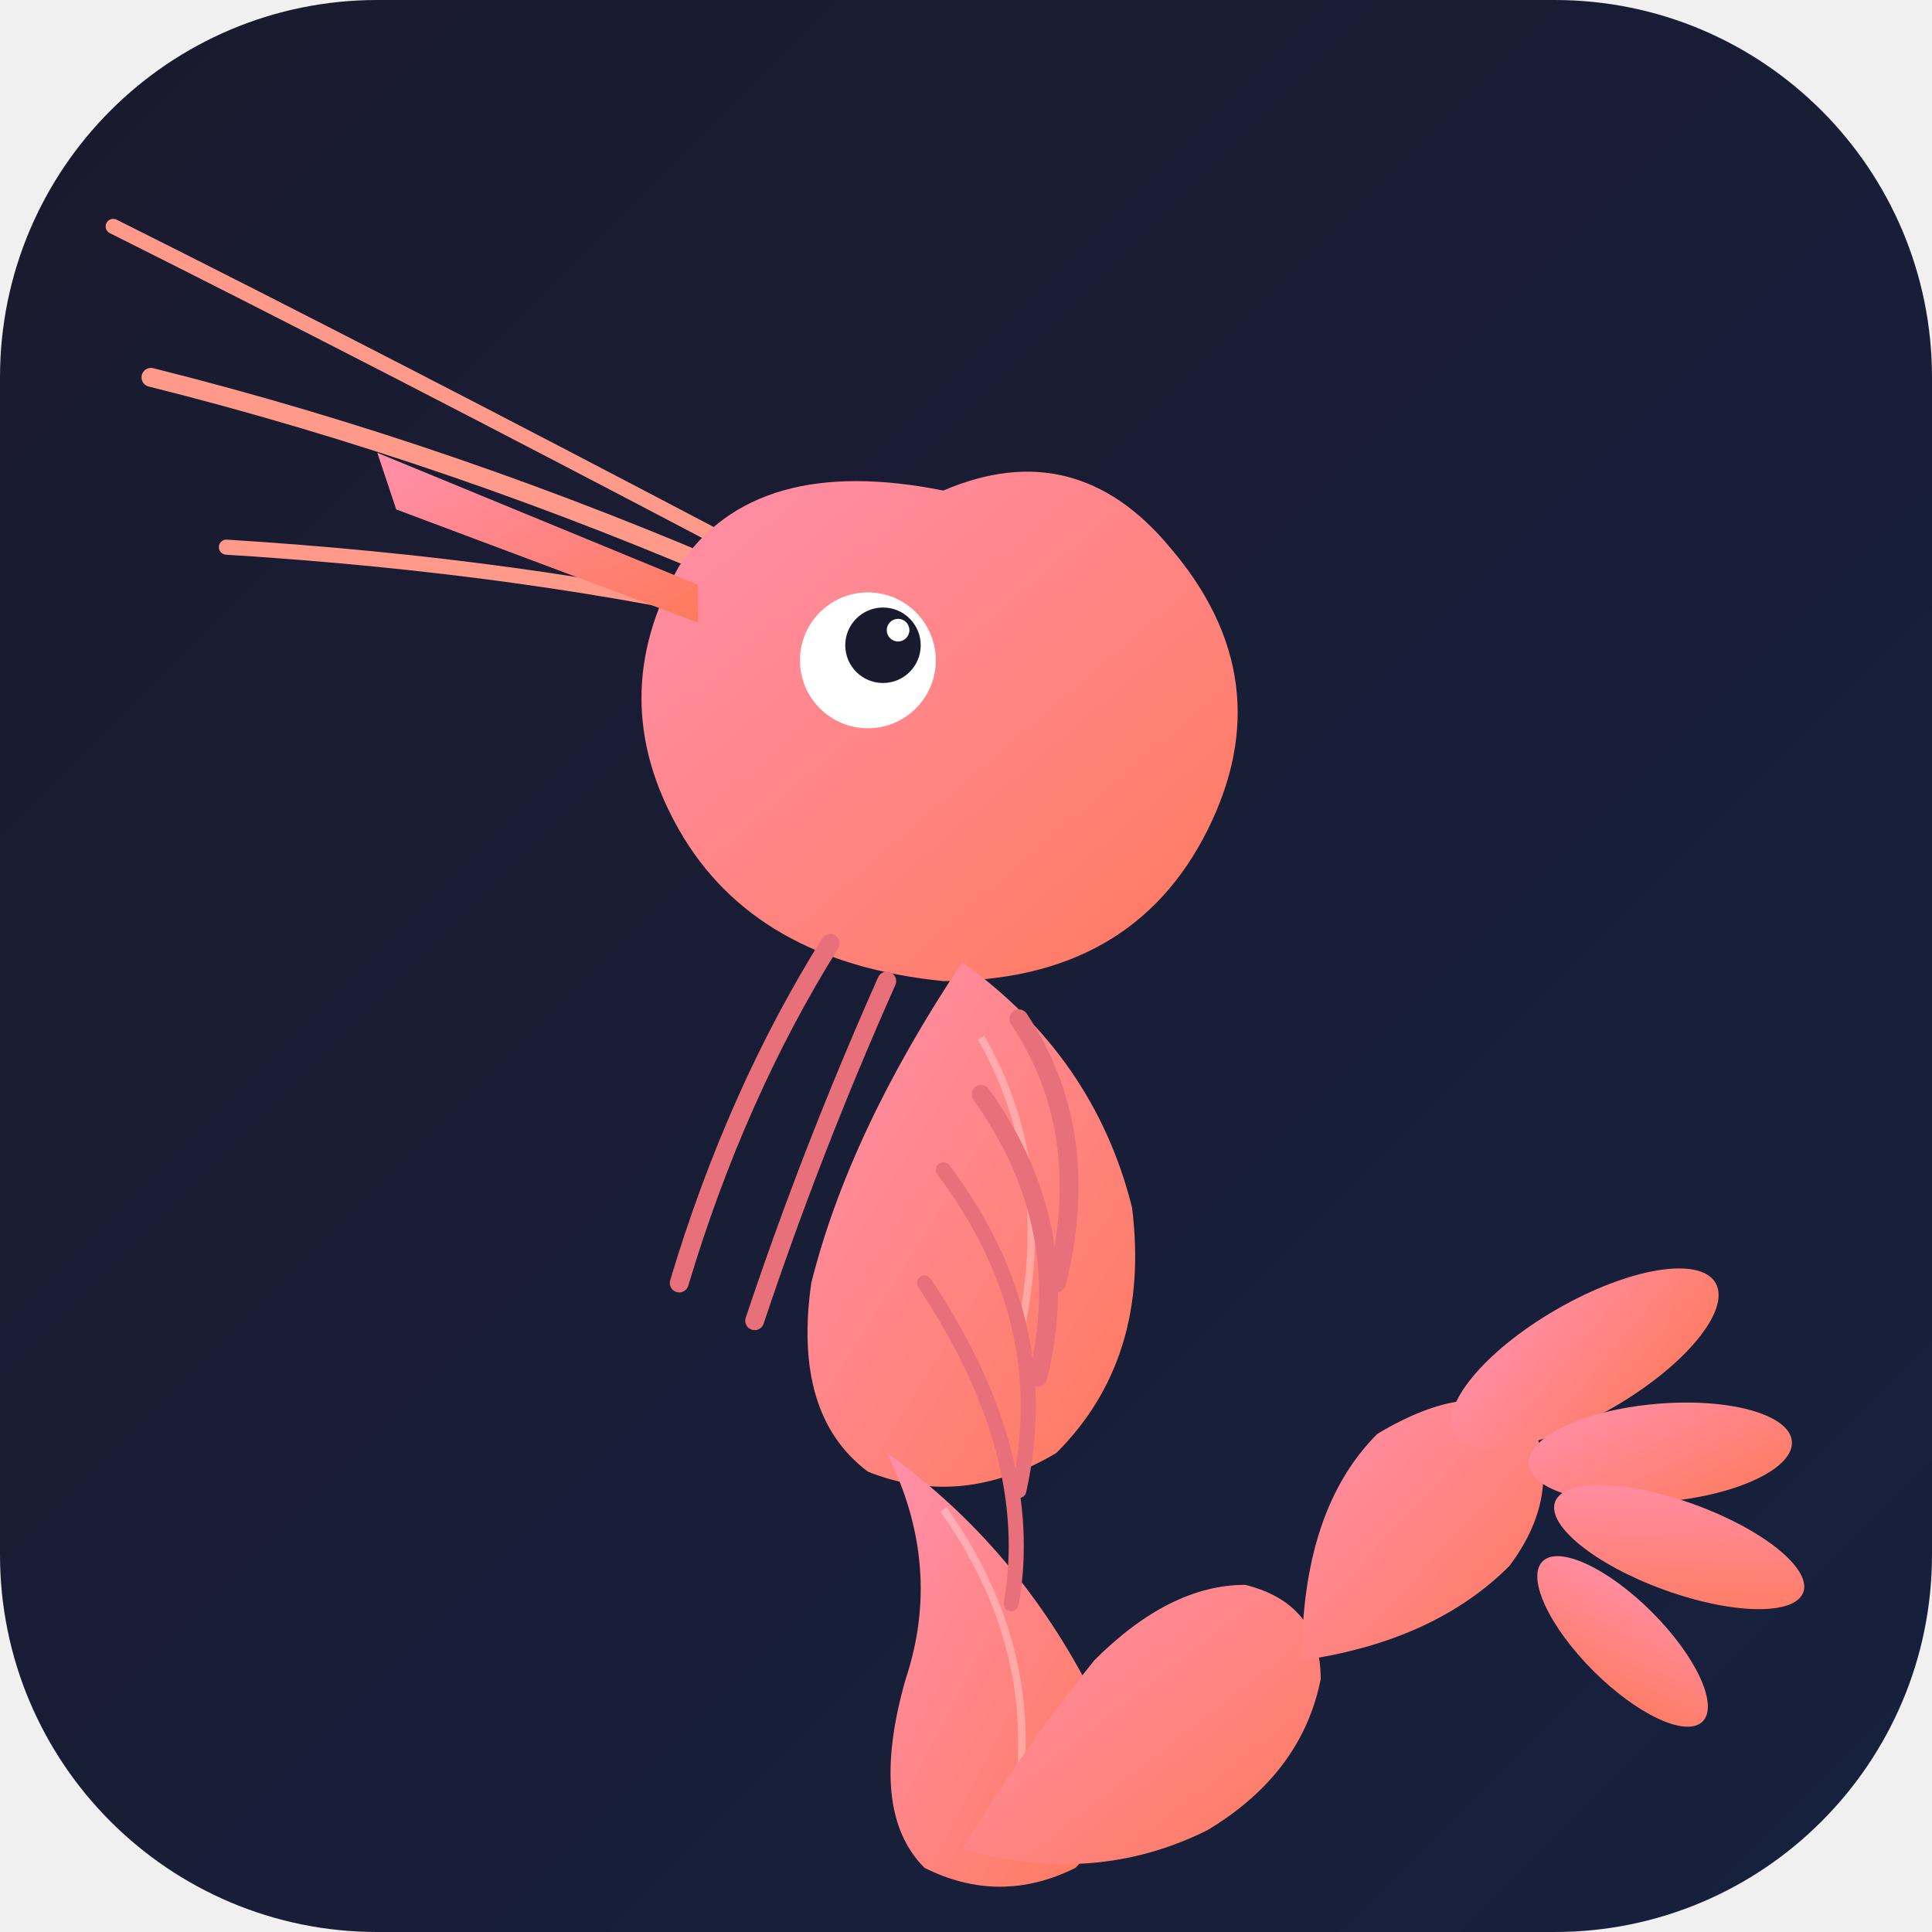
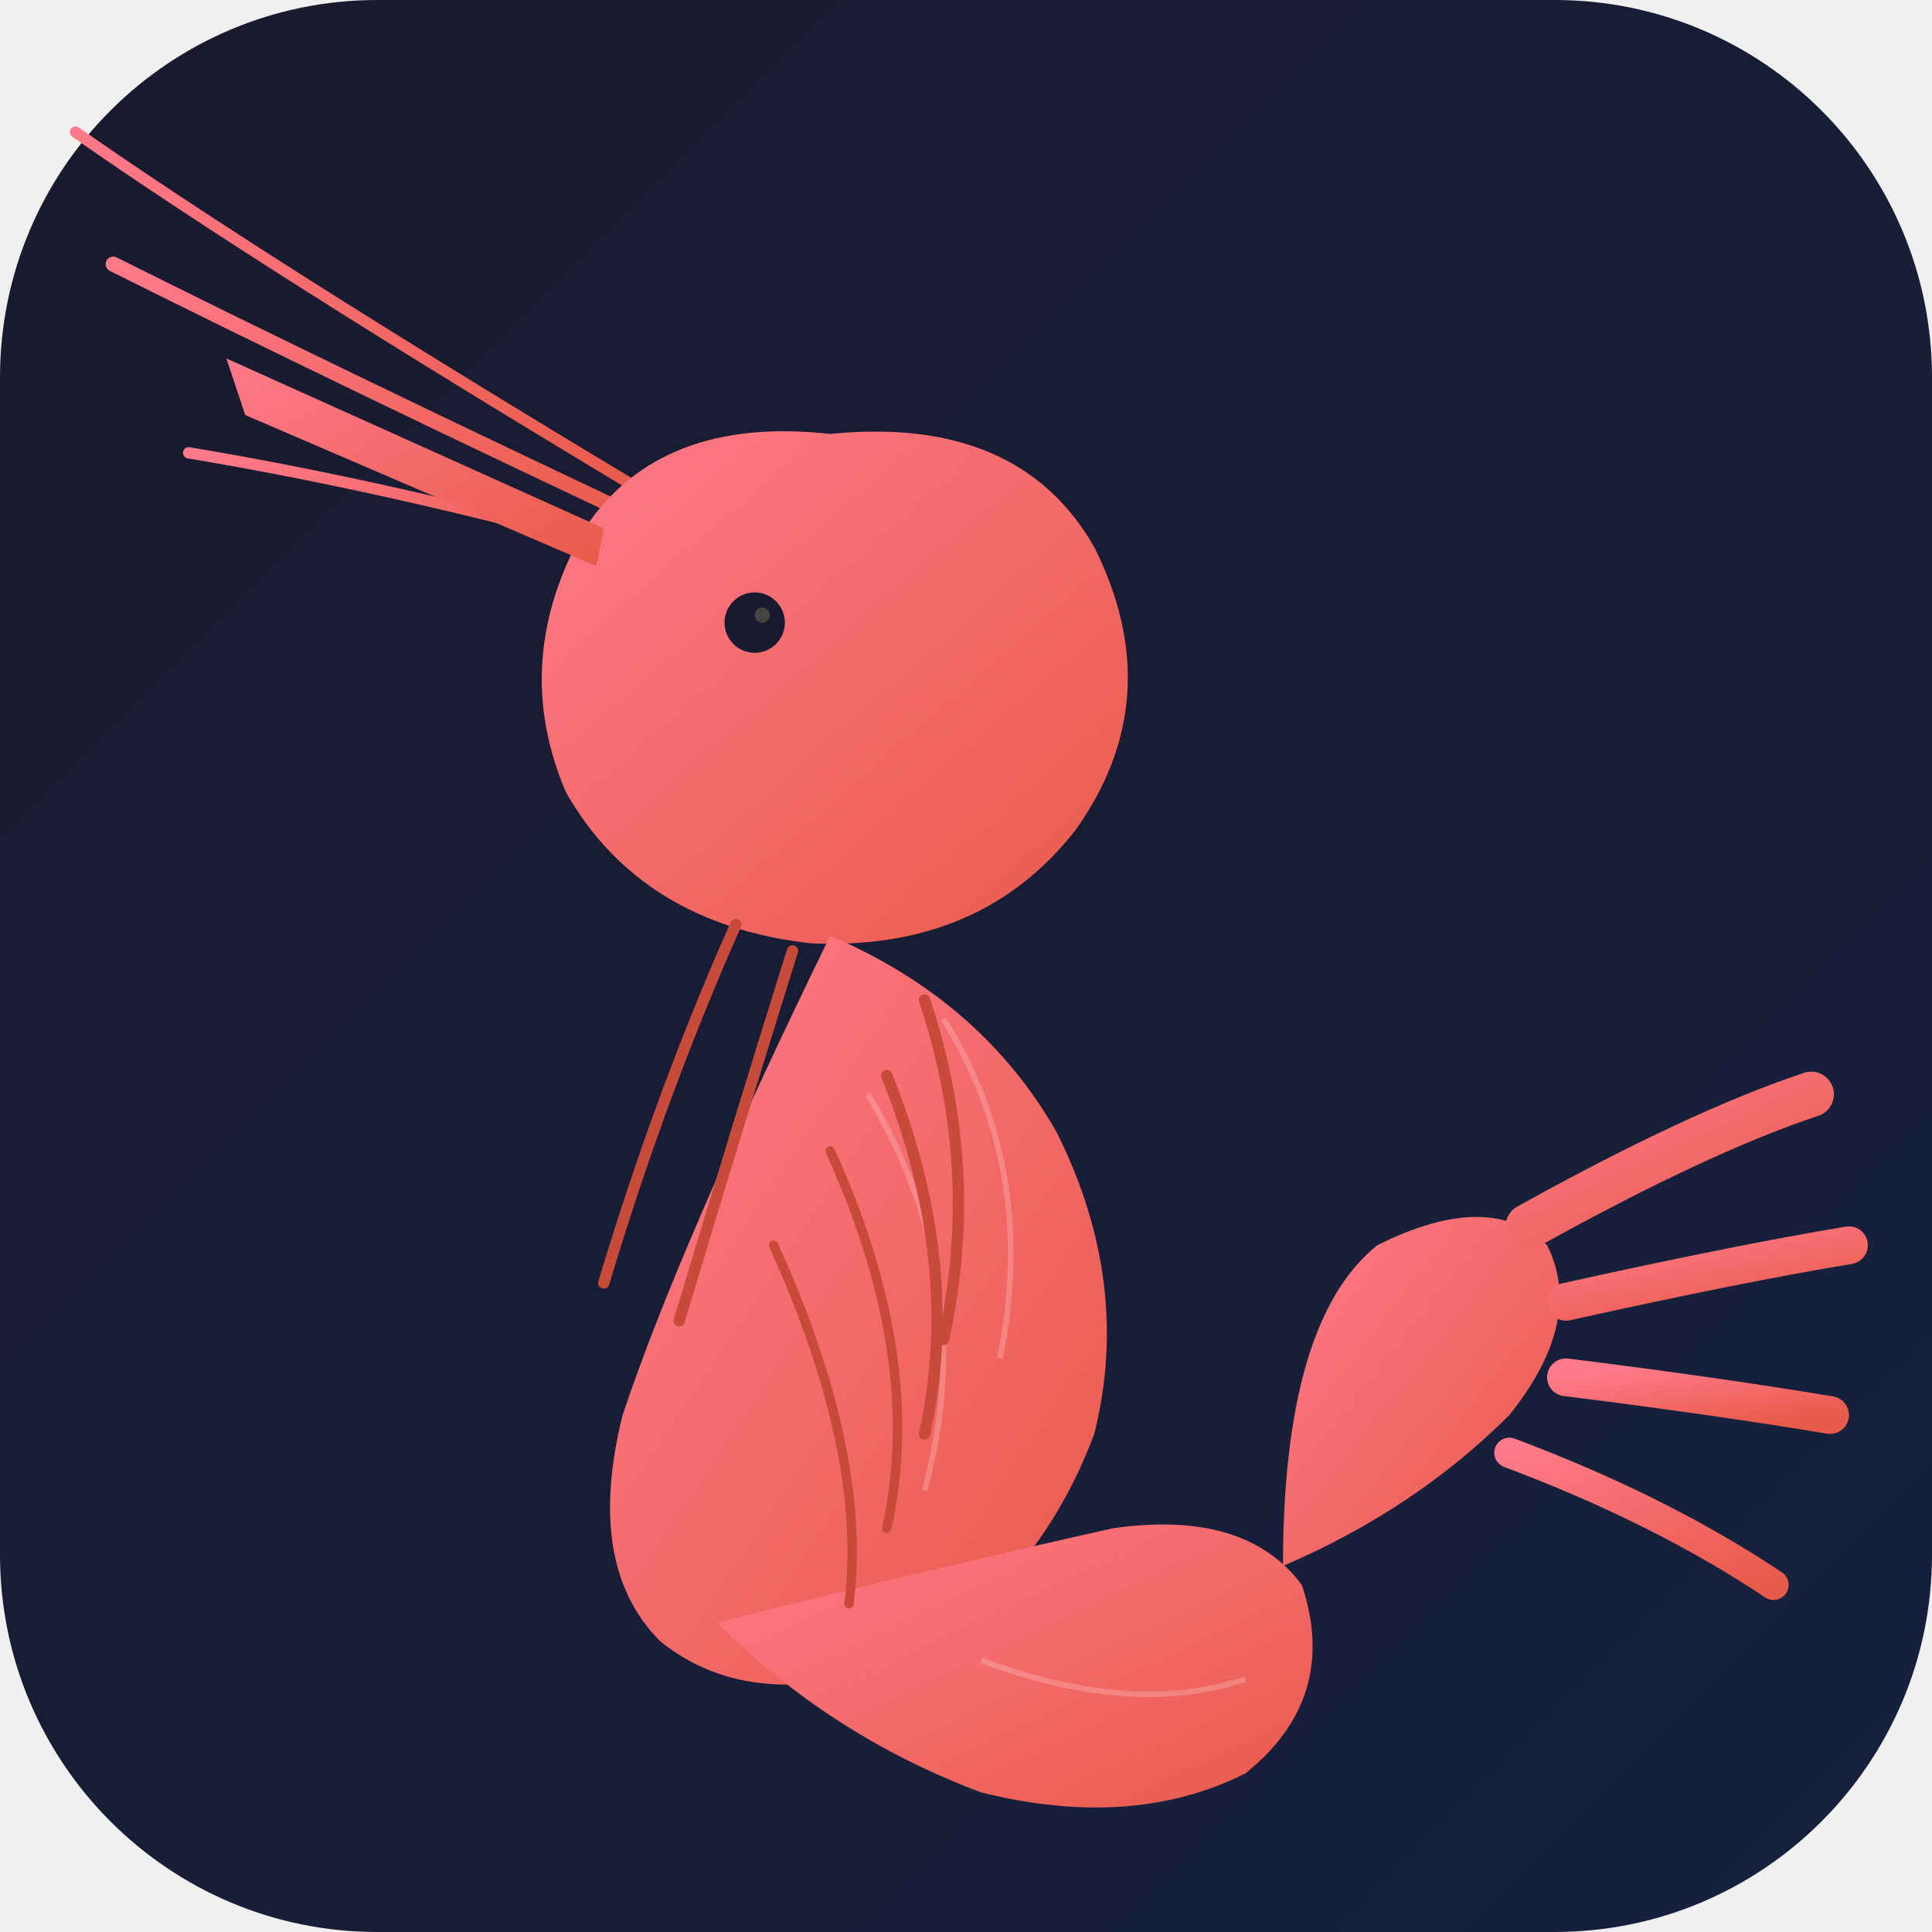
<svg xmlns="http://www.w3.org/2000/svg" viewBox="0 0 512 512" fill="none">
  <defs>
    <linearGradient id="shrimpGrad" x1="0%" y1="0%" x2="100%" y2="100%">
-       <stop offset="0%" style="stop-color:#FF8FAB" />
-       <stop offset="100%" style="stop-color:#FF7A5C" />
-     </linearGradient>
-     <linearGradient id="shrimpDark" x1="0%" y1="0%" x2="100%" y2="100%">
-       <stop offset="0%" style="stop-color:#E8707A" />
-       <stop offset="100%" style="stop-color:#E8604A" />
+       <stop offset="0%" style="stop-color:#FF7A8A" />
+       <stop offset="100%" style="stop-color:#E85A4A" />
    </linearGradient>
    <linearGradient id="bgGrad" x1="0%" y1="0%" x2="100%" y2="100%">
      <stop offset="0%" style="stop-color:#1a1a2e" />
      <stop offset="100%" style="stop-color:#16213e" />
    </linearGradient>
  </defs>
  <rect width="512" height="512" rx="100" fill="url(#bgGrad)" />
-   <path d="M200 155 Q120 120, 40 100" stroke="#FF9A8A" stroke-width="5" stroke-linecap="round" fill="none" />
-   <path d="M195 145 Q100 95, 30 60" stroke="#FF9A8A" stroke-width="4" stroke-linecap="round" fill="none" />
-   <path d="M205 165 Q140 150, 60 145" stroke="#FF9A8A" stroke-width="4" stroke-linecap="round" fill="none" />
-   <path d="M250 130            Q200 120, 180 150            Q160 185, 180 220            Q200 255, 250 260            Q300 260, 320 220            Q340 180, 310 145            Q285 115, 250 130Z" fill="url(#shrimpGrad)" />
-   <path d="M185 155 L100 120 L105 135 L185 165 Z" fill="url(#shrimpGrad)" />
-   <circle cx="230" cy="175" r="18" fill="#fff" />
-   <circle cx="234" cy="171" r="10" fill="#1a1a2e" />
-   <circle cx="238" cy="167" r="3" fill="#fff" />
-   <path d="M255 255 Q290 280, 300 320 Q305 360, 280 385 Q255 400, 230 390 Q210 375, 215 340 Q225 300, 255 255Z" fill="url(#shrimpGrad)" />
-   <path d="M260 275 Q280 310, 270 355" stroke="#fff" stroke-width="2" opacity="0.3" fill="none" />
-   <path d="M235 385 Q270 410, 290 450 Q300 480, 285 495 Q265 505, 245 495 Q230 480, 240 445 Q250 415, 235 385Z" fill="url(#shrimpGrad)" />
-   <path d="M250 400 Q275 435, 270 475" stroke="#fff" stroke-width="2" opacity="0.3" fill="none" />
-   <path d="M255 490 Q290 500, 320 485 Q345 470, 350 445 Q350 425, 330 420 Q310 420, 290 440 Q270 465, 255 490Z" fill="url(#shrimpGrad)" />
-   <path d="M345 440 Q380 435, 400 415 Q415 395, 405 375 Q390 365, 365 380 Q345 400, 345 440Z" fill="url(#shrimpGrad)" />
-   <ellipse cx="420" cy="360" rx="40" ry="15" fill="url(#shrimpGrad)" transform="rotate(-30 420 360)" />
-   <ellipse cx="440" cy="385" rx="35" ry="13" fill="url(#shrimpGrad)" transform="rotate(-5 440 385)" />
-   <ellipse cx="445" cy="410" rx="35" ry="12" fill="url(#shrimpGrad)" transform="rotate(20 445 410)" />
-   <ellipse cx="430" cy="435" rx="30" ry="11" fill="url(#shrimpGrad)" transform="rotate(45 430 435)" />
-   <path d="M270 270 Q290 300, 280 340" stroke="#E8707A" stroke-width="5" stroke-linecap="round" fill="none" />
-   <path d="M260 290 Q285 325, 275 365" stroke="#E8707A" stroke-width="5" stroke-linecap="round" fill="none" />
-   <path d="M250 310 Q280 350, 270 395" stroke="#E8707A" stroke-width="4" stroke-linecap="round" fill="none" />
-   <path d="M245 340 Q275 385, 268 425" stroke="#E8707A" stroke-width="4" stroke-linecap="round" fill="none" />
-   <path d="M220 250 Q195 290, 180 340" stroke="#E8707A" stroke-width="5" stroke-linecap="round" fill="none" />
-   <path d="M235 260 Q215 305, 200 350" stroke="#E8707A" stroke-width="5" stroke-linecap="round" fill="none" />
+   <path d="M175 140 Q90 100, 30 70" stroke="url(#shrimpGrad)" stroke-width="4" stroke-linecap="round" fill="none" />
+   <path d="M170 130 Q70 70, 20 35" stroke="url(#shrimpGrad)" stroke-width="3" stroke-linecap="round" fill="none" />
+   <path d="M180 150 Q110 130, 50 120" stroke="url(#shrimpGrad)" stroke-width="3" stroke-linecap="round" fill="none" />
+   <path d="M220 115            Q175 110, 155 140            Q135 175, 150 210            Q170 245, 215 250            Q260 252, 285 220            Q310 185, 290 145            Q270 110, 220 115Z" fill="url(#shrimpGrad)" />
+   <path d="M160 140 L60 95 L65 110 L158 150 Z" fill="url(#shrimpGrad)" />
+   <circle cx="200" cy="165" r="8" fill="#1a1a2e" />
+   <circle cx="202" cy="163" r="2" fill="#444" />
+   <path d="M220 248            Q260 265, 280 300            Q300 340, 290 380            Q275 420, 240 440            Q200 455, 175 435            Q155 415, 165 375            Q180 330, 220 248Z" fill="url(#shrimpGrad)" />
+   <path d="M190 430            Q220 460, 260 475            Q300 485, 330 470            Q355 450, 345 420            Q330 400, 295 405            Q250 415, 190 430Z" fill="url(#shrimpGrad)" />
+   <path d="M340 415            Q375 400, 400 375            Q420 350, 410 330            Q395 315, 365 330            Q340 350, 340 415Z" fill="url(#shrimpGrad)" />
+   <path d="M405 325 Q450 300, 480 290" stroke="url(#shrimpGrad)" stroke-width="12" stroke-linecap="round" fill="none" />
+   <path d="M415 345 Q460 335, 490 330" stroke="url(#shrimpGrad)" stroke-width="10" stroke-linecap="round" fill="none" />
+   <path d="M415 365 Q455 370, 485 375" stroke="url(#shrimpGrad)" stroke-width="10" stroke-linecap="round" fill="none" />
+   <path d="M400 385 Q440 400, 470 420" stroke="url(#shrimpGrad)" stroke-width="8" stroke-linecap="round" fill="none" />
+   <path d="M250 270 Q275 310, 265 360" stroke="#fff" stroke-width="1.5" opacity="0.2" fill="none" />
+   <path d="M230 290 Q260 340, 245 395" stroke="#fff" stroke-width="1.5" opacity="0.2" fill="none" />
+   <path d="M260 440 Q300 455, 330 445" stroke="#fff" stroke-width="1.5" opacity="0.2" fill="none" />
+   <path d="M245 265 Q260 310, 250 355" stroke="#C84A3A" stroke-width="3" stroke-linecap="round" fill="none" />
+   <path d="M235 285 Q255 335, 245 380" stroke="#C84A3A" stroke-width="3" stroke-linecap="round" fill="none" />
+   <path d="M220 305 Q245 360, 235 405" stroke="#C84A3A" stroke-width="2.5" stroke-linecap="round" fill="none" />
+   <path d="M205 330 Q230 385, 225 425" stroke="#C84A3A" stroke-width="2.5" stroke-linecap="round" fill="none" />
+   <path d="M195 245 Q175 290, 160 340" stroke="#C84A3A" stroke-width="3" stroke-linecap="round" fill="none" />
+   <path d="M210 252 Q195 300, 180 350" stroke="#C84A3A" stroke-width="3" stroke-linecap="round" fill="none" />
</svg>
